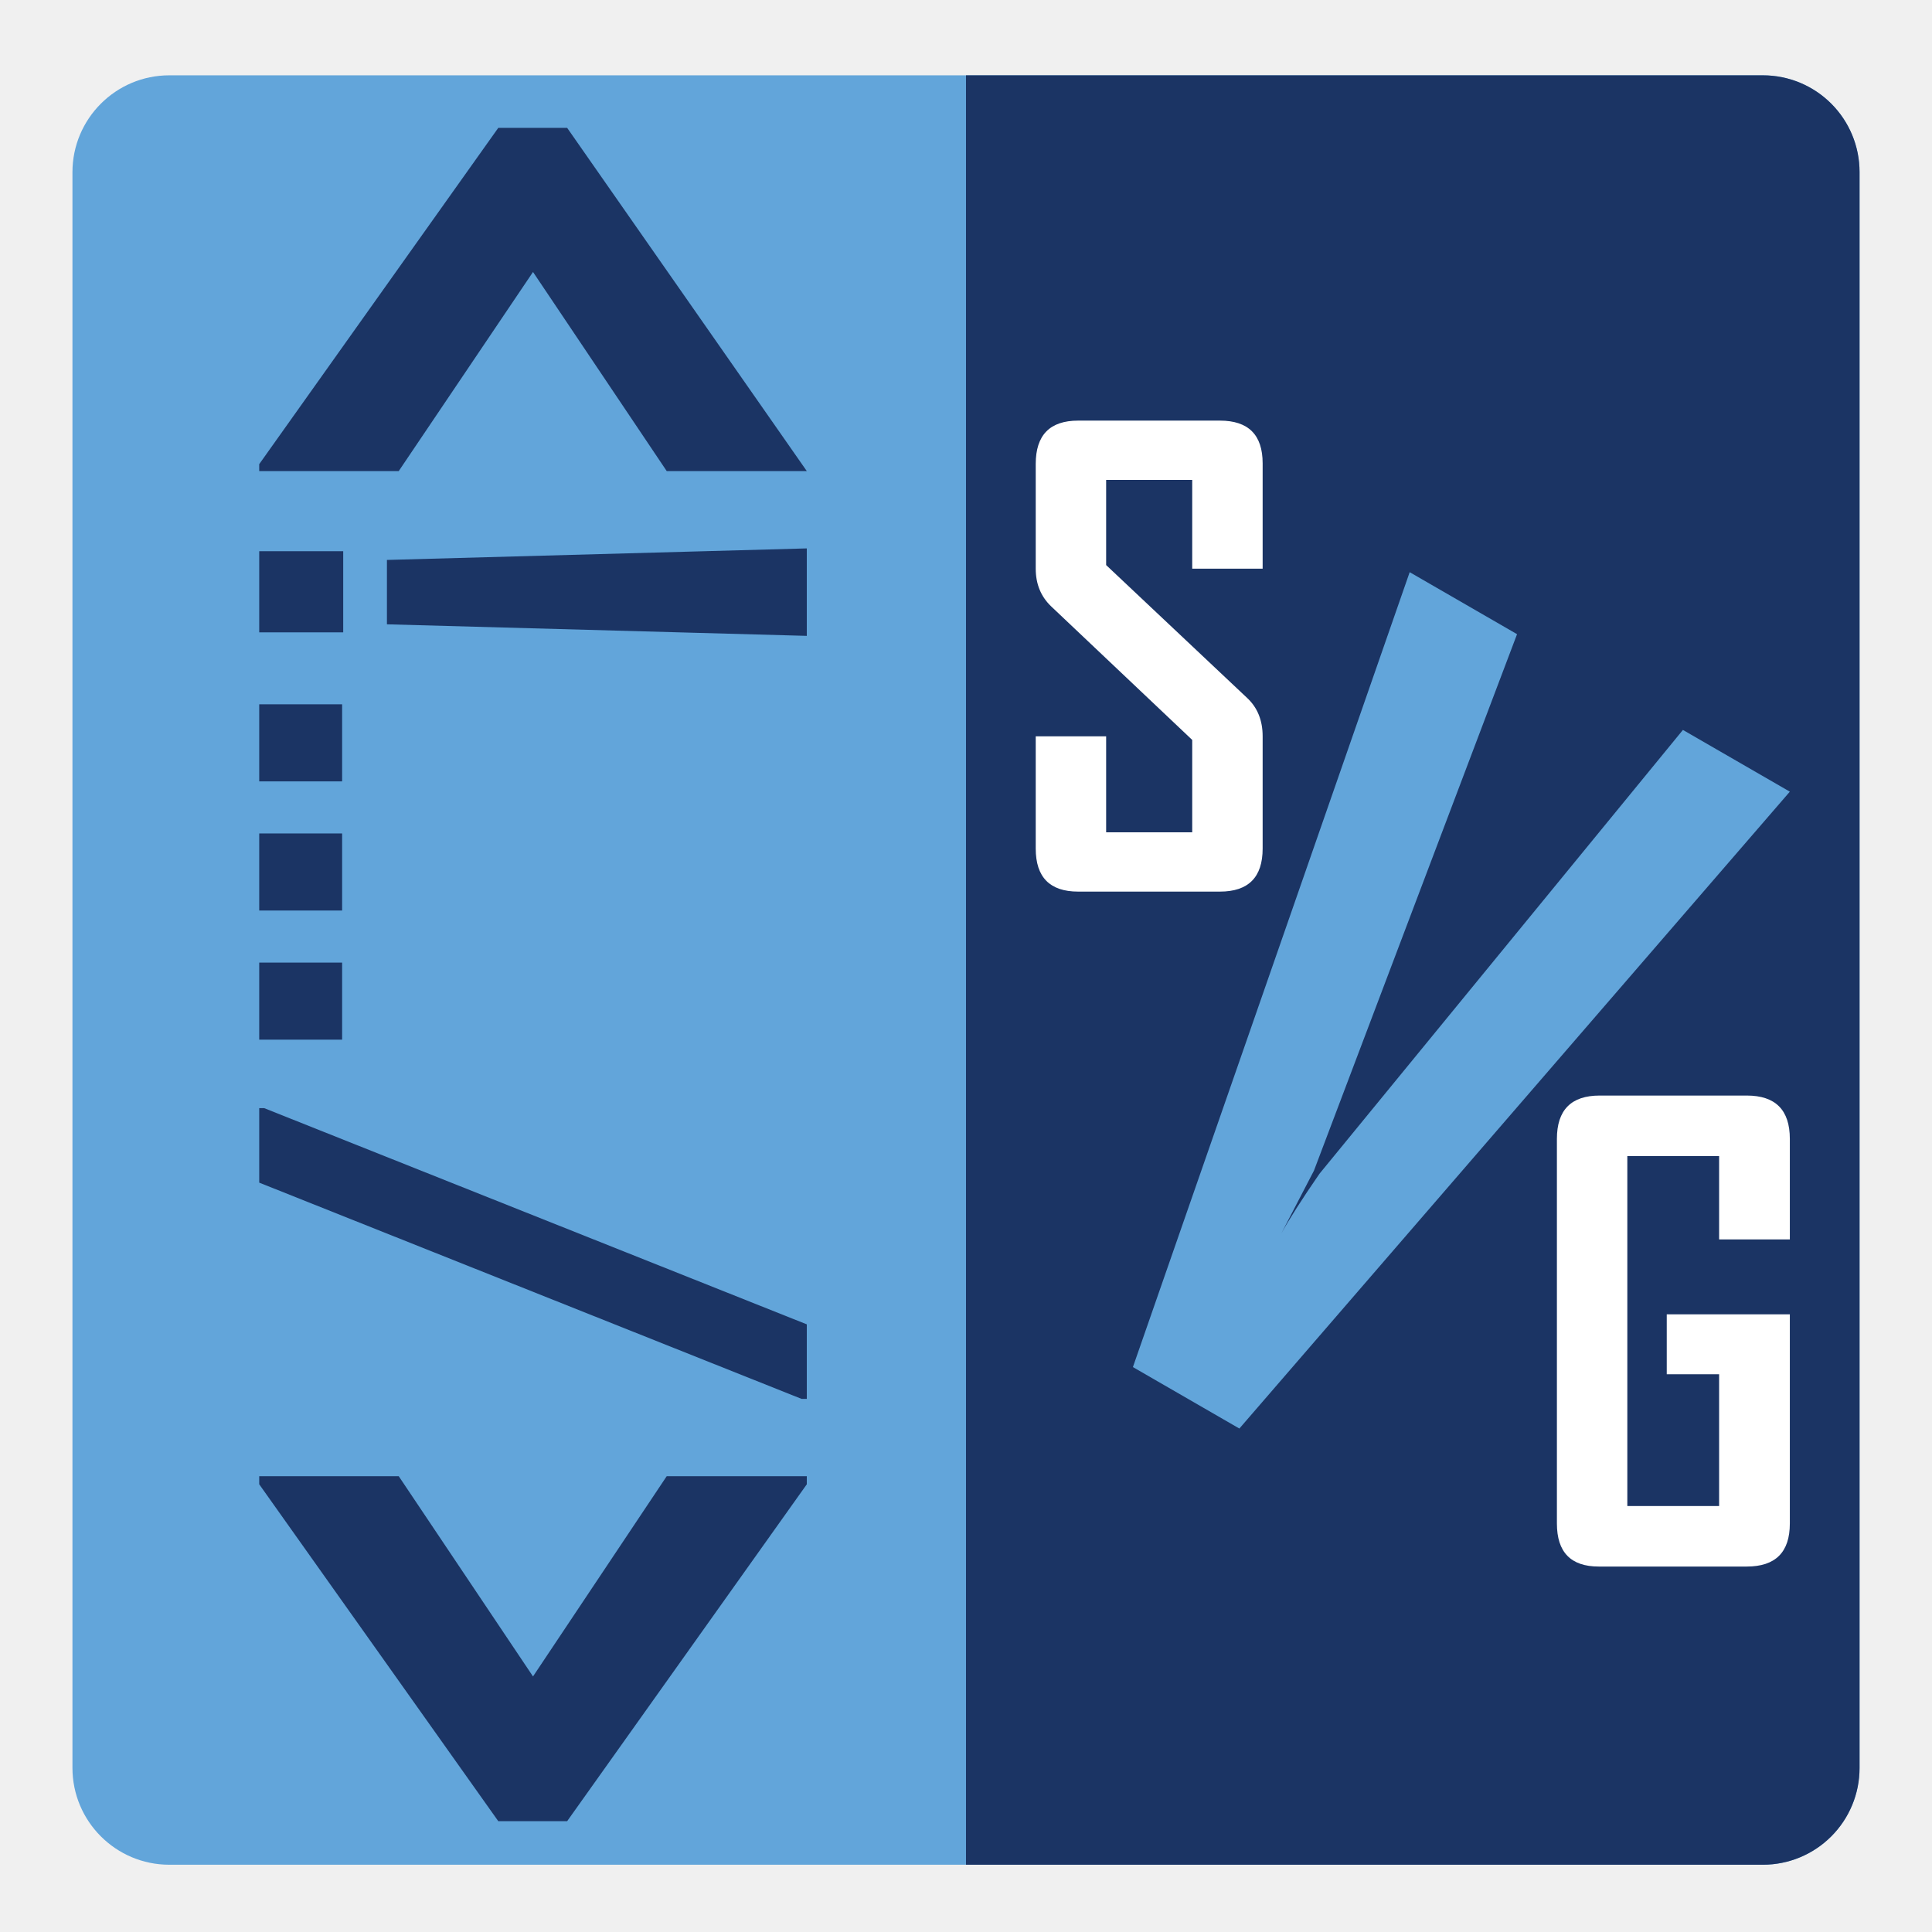
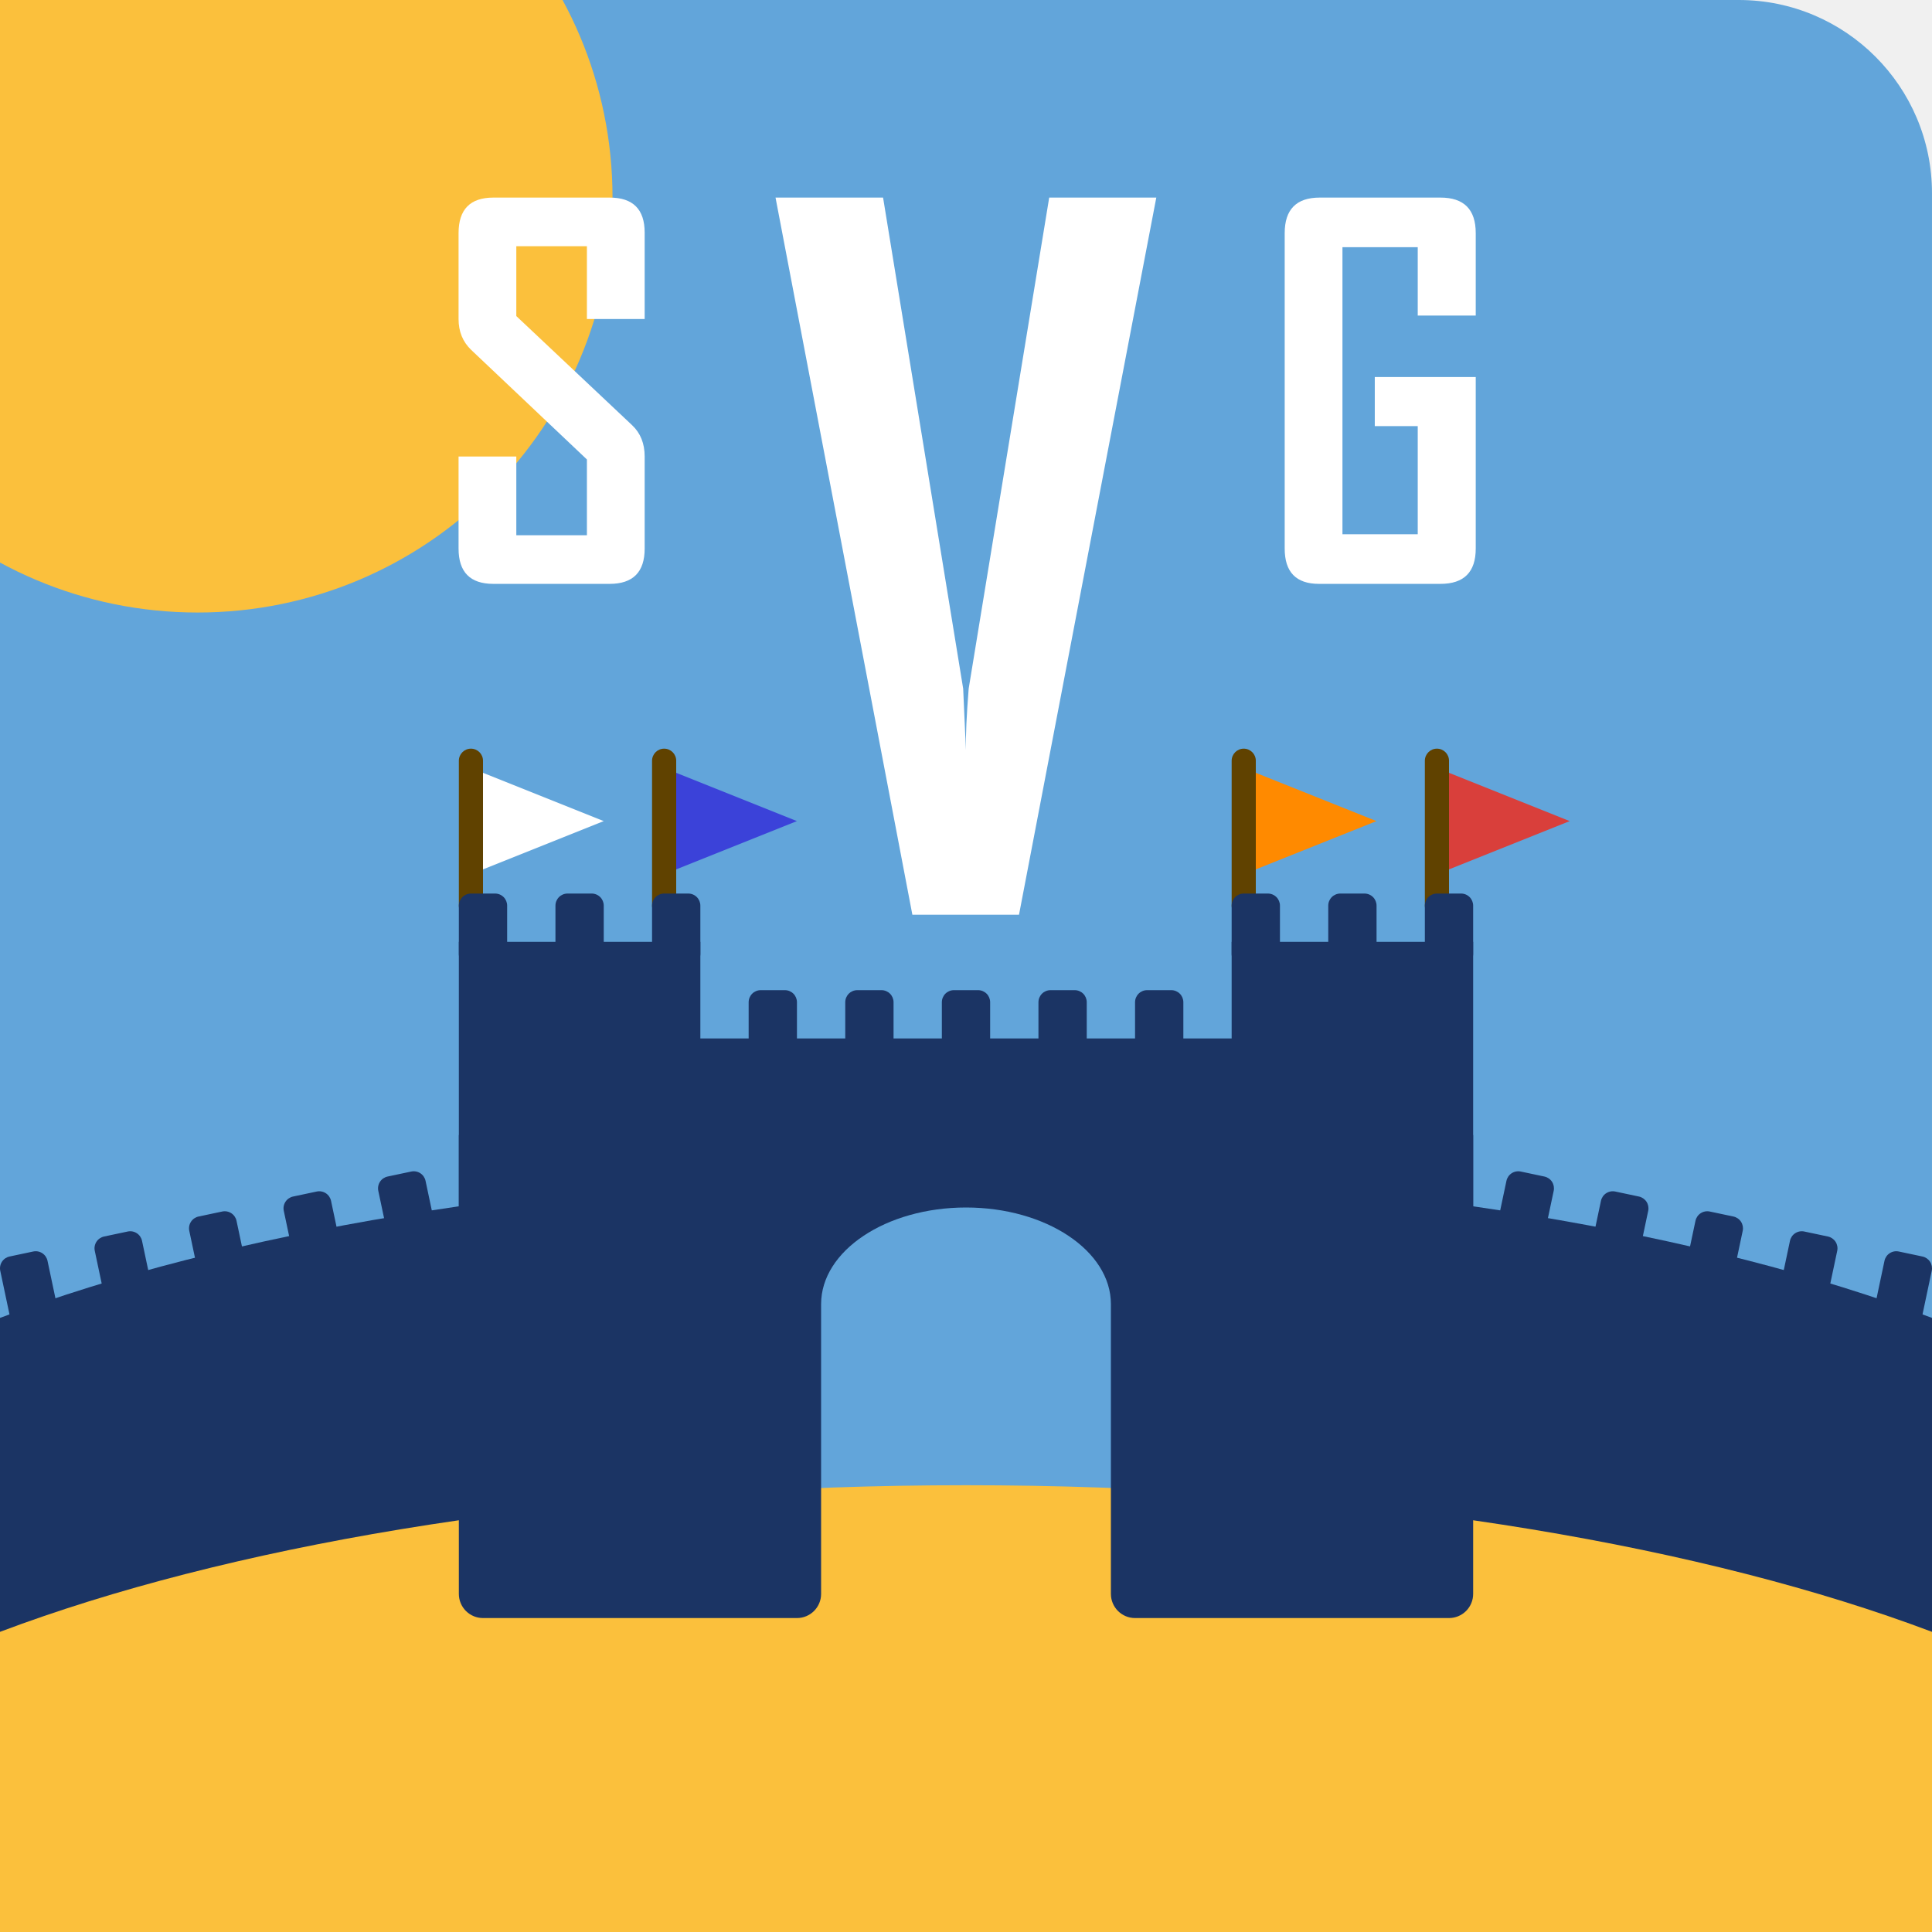
<svg xmlns="http://www.w3.org/2000/svg" version="1.1" width="80" height="80">
  <svg viewBox="0 0 80 80" version="1.1" xml:space="preserve" style="fill-rule:evenodd;clip-rule:evenodd;stroke-linejoin:round;stroke-miterlimit:2;">
-     <g id="SvgjsG1038" transform="matrix(0.96,0,0,0.96,-4.44977e-15,0)">
-       <rect x="0" y="0" width="83.333" height="83.333" style="fill:none;" />
-       <g id="SvgjsG1037" transform="matrix(4.34028,0,0,4.34028,-1.93133e-16,0)">
-         <g transform="matrix(0.233684,-3.08149e-33,0,0.233987,0.252632,0.280526)">
-           <path d="M73.879,2C76.155,2 78,3.843 78,6.116C78,19.342 78,60.658 78,73.884C78,76.157 76.155,78 73.879,78C60.649,78 19.351,78 6.121,78C3.845,78 2,76.157 2,73.884C2,60.658 2,19.342 2,6.116C2,3.843 3.845,2 6.121,2C19.351,2 60.649,2 73.879,2Z" style="fill:rgb(98,165,218);" />
+     <g id="SvgjsG1003" transform="matrix(0.96,0,0,0.96,-4.44977e-15,0)">
+       <path d="M83.333,8.333L83.333,75C83.333,79.599 79.599,83.333 75,83.333L8.333,83.333C3.734,83.333 0,79.599 0,75L0,8.333C0,3.734 3.734,0 8.333,0L75,0C79.599,0 83.333,3.734 83.333,8.333Z" style="fill:rgb(98,165,218);" />
+       <clipPath id="SvgjsClipPath1002">
+         <path d="M83.333,8.333L83.333,75C83.333,79.599 79.599,83.333 75,83.333L8.333,83.333C3.734,83.333 0,79.599 0,75L0,8.333C0,3.734 3.734,0 8.333,0L75,0C79.599,0 83.333,3.734 83.333,8.333Z" />
+       </clipPath>
+       <g clip-path="url(#_clip1)">
+         <g transform="matrix(1.40625,0,0,4.28241,-14.5833,-56.5394)">
+           <ellipse cx="40" cy="29.5" rx="40" ry="4.5" style="fill:rgb(27,52,100);" />
        </g>
-         <g transform="matrix(0.116842,0,3.08149e-33,0.233987,9.36632,0.280526)">
-           <path d="M69.784,2C71.963,2 74.053,2.432 75.594,3.202C77.134,3.971 78,5.015 78,6.103C78,19.318 78,60.682 78,73.897C78,74.985 77.134,76.029 75.594,76.798C74.053,77.568 71.963,78 69.784,78C50.125,78 2,78 2,78L2,2L69.784,2Z" style="fill:rgb(27,52,100);" />
+         <g transform="matrix(1.04167,0,0,1.04167,4.63518e-15,0)">
+           <rect x="27" y="46" width="26" height="20" style="fill:rgb(98,165,218);" />
        </g>
-         <g transform="matrix(8.36131e-17,1.3655,-1.3655,8.36131e-17,21.2966,-3.45976)">
-           <g transform="matrix(5.49335e-18,-0.0897133,0.0897133,5.49335e-18,6.53909,6.46573)">
+         <g transform="matrix(1.40625,0,0,4.28241,-14.5833,-42.9977)">
+           <ellipse cx="40" cy="29.5" rx="40" ry="4.5" style="fill:rgb(251,192,60);" />
+         </g>
+         <g transform="matrix(1.04167,0,0,0.771605,2.08333,30.4398)">
+           <path d="M32,49.65C32,50.396 31.552,51 31,51C28.273,51 20.727,51 18,51C17.735,51 17.48,50.858 17.293,50.605C17.105,50.351 17,50.008 17,49.65C17,44.186 17,24 17,24L59,24L59,49.65C59,50.008 58.895,50.351 58.707,50.605C58.52,50.858 58.265,51 58,51C55.273,51 47.727,51 45,51C44.448,51 44,50.396 44,49.65C44,45.539 44,33.45 44,33.45C44,30.47 41.311,28.05 38,28.05C34.689,28.05 32,30.47 32,33.45L32,49.65Z" style="fill:rgb(27,52,100);" />
+         </g>
+         <g transform="matrix(0.248016,0,0,0.578704,15.5754,26.7361)">
+           <rect x="17" y="24" width="42" height="27" style="fill:rgb(27,52,100);" />
+         </g>
+         <g>
+           <g>
+             <g transform="matrix(3.18918e-17,0.520833,-0.651042,3.98648e-17,41.6667,13.5417)">
+               <path d="M42,24L46,32L38,32L42,24Z" style="fill:white;" />
+             </g>
+             <g transform="matrix(1.04167,0,0,1.21528,-41.6667,-5.38194)">
+               <path d="M59.5,31C59.776,31 60,31.192 60,31.429C60,32.533 60,35.467 60,36.571C60,36.808 59.776,37 59.5,37C59.224,37 59,36.808 59,36.571C59,35.467 59,32.533 59,31.429C59,31.192 59.224,31 59.5,31Z" style="fill:rgb(96,66,0);" />
+             </g>
+           </g>
+           <g>
+             <g transform="matrix(3.18918e-17,0.520833,-0.651042,3.98648e-17,50,13.5417)">
+               <path d="M42,24L46,32L38,32L42,24Z" style="fill:rgb(59,66,217);" />
+             </g>
+             <g transform="matrix(1.04167,0,0,1.21528,-33.3333,-5.38194)">
+               <path d="M59.5,31C59.776,31 60,31.192 60,31.429C60,32.533 60,35.467 60,36.571C60,36.808 59.776,37 59.5,37C59.224,37 59,36.808 59,36.571C59,35.467 59,32.533 59,31.429C59,31.192 59.224,31 59.5,31Z" style="fill:rgb(96,66,0);" />
+             </g>
+           </g>
+           <g>
+             <g transform="matrix(3.18918e-17,0.520833,-0.651042,3.98648e-17,75,13.5417)">
+               <path d="M42,24L46,32L38,32L42,24Z" style="fill:rgb(255,138,0);" />
+             </g>
+             <g transform="matrix(1.04167,0,0,1.21528,-8.33333,-5.38194)">
+               <path d="M59.5,31C59.776,31 60,31.192 60,31.429C60,32.533 60,35.467 60,36.571C60,36.808 59.776,37 59.5,37C59.224,37 59,36.808 59,36.571C59,35.467 59,32.533 59,31.429C59,31.192 59.224,31 59.5,31Z" style="fill:rgb(96,66,0);" />
+             </g>
+           </g>
+           <g>
+             <g transform="matrix(3.18918e-17,0.520833,-0.651042,3.98648e-17,83.3333,13.5417)">
+               <path d="M42,24L46,32L38,32L42,24Z" style="fill:rgb(217,63,59);" />
+             </g>
+             <g transform="matrix(1.04167,0,0,1.21528,4.63518e-15,-5.38194)">
+               <path d="M59.5,31C59.776,31 60,31.192 60,31.429C60,32.533 60,35.467 60,36.571C60,36.808 59.776,37 59.5,37C59.224,37 59,36.808 59,36.571C59,35.467 59,32.533 59,31.429C59,31.192 59.224,31 59.5,31Z" style="fill:rgb(96,66,0);" />
+             </g>
+           </g>
+         </g>
+         <g transform="matrix(1,0,0,1,0,6.25)">
+           <g transform="matrix(0.0496032,0,0,0.115741,18.9484,29.5139)">
+             <path d="M48.5,24C51.284,24 53.955,24.474 55.925,25.318C57.894,26.162 59,27.307 59,28.5C59,33.494 59,41.506 59,46.5C59,47.693 57.894,48.838 55.925,49.682C53.955,50.526 51.284,51 48.5,51C42.086,51 33.914,51 27.5,51C24.716,51 22.045,50.526 20.075,49.682C18.106,48.838 17,47.693 17,46.5C17,41.506 17,33.494 17,28.5C17,27.307 18.106,26.162 20.075,25.318C22.045,24.474 24.716,24 27.5,24C33.914,24 42.086,24 48.5,24Z" style="fill:rgb(27,52,100);" />
+           </g>
+           <g transform="matrix(0.0496032,0,0,0.115741,23.1151,29.5139)">
+             <path d="M48.5,24C51.284,24 53.955,24.474 55.925,25.318C57.894,26.162 59,27.307 59,28.5C59,33.494 59,41.506 59,46.5C59,47.693 57.894,48.838 55.925,49.682C53.955,50.526 51.284,51 48.5,51C42.086,51 33.914,51 27.5,51C24.716,51 22.045,50.526 20.075,49.682C18.106,48.838 17,47.693 17,46.5C17,41.506 17,33.494 17,28.5C17,27.307 18.106,26.162 20.075,25.318C22.045,24.474 24.716,24 27.5,24C33.914,24 42.086,24 48.5,24Z" style="fill:rgb(27,52,100);" />
+           </g>
+           <g transform="matrix(0.0496032,0,0,0.115741,27.2817,29.5139)">
+             <path d="M48.5,24C51.284,24 53.955,24.474 55.925,25.318C57.894,26.162 59,27.307 59,28.5C59,33.494 59,41.506 59,46.5C59,47.693 57.894,48.838 55.925,49.682C53.955,50.526 51.284,51 48.5,51C42.086,51 33.914,51 27.5,51C24.716,51 22.045,50.526 20.075,49.682C18.106,48.838 17,47.693 17,46.5C17,41.506 17,33.494 17,28.5C17,27.307 18.106,26.162 20.075,25.318C22.045,24.474 24.716,24 27.5,24C33.914,24 42.086,24 48.5,24Z" style="fill:rgb(27,52,100);" />
+           </g>
+         </g>
+         <g transform="matrix(1,0,0,1,0,6.25)">
+           <g transform="matrix(0.0496032,0,0,0.115741,60.6151,29.5139)">
+             <path d="M48.5,24C51.284,24 53.955,24.474 55.925,25.318C57.894,26.162 59,27.307 59,28.5C59,33.494 59,41.506 59,46.5C59,47.693 57.894,48.838 55.925,49.682C53.955,50.526 51.284,51 48.5,51C42.086,51 33.914,51 27.5,51C24.716,51 22.045,50.526 20.075,49.682C18.106,48.838 17,47.693 17,46.5C17,41.506 17,33.494 17,28.5C17,27.307 18.106,26.162 20.075,25.318C22.045,24.474 24.716,24 27.5,24C33.914,24 42.086,24 48.5,24Z" style="fill:rgb(27,52,100);" />
+           </g>
+           <g transform="matrix(0.0496032,0,0,0.115741,52.2817,29.5139)">
+             <path d="M48.5,24C51.284,24 53.955,24.474 55.925,25.318C57.894,26.162 59,27.307 59,28.5C59,33.494 59,41.506 59,46.5C59,47.693 57.894,48.838 55.925,49.682C53.955,50.526 51.284,51 48.5,51C42.086,51 33.914,51 27.5,51C24.716,51 22.045,50.526 20.075,49.682C18.106,48.838 17,47.693 17,46.5C17,41.506 17,33.494 17,28.5C17,27.307 18.106,26.162 20.075,25.318C22.045,24.474 24.716,24 27.5,24C33.914,24 42.086,24 48.5,24Z" style="fill:rgb(27,52,100);" />
+           </g>
+           <g transform="matrix(0.0496032,0,0,0.115741,56.4484,29.5139)">
+             <path d="M48.5,24C51.284,24 53.955,24.474 55.925,25.318C57.894,26.162 59,27.307 59,28.5C59,33.494 59,41.506 59,46.5C59,47.693 57.894,48.838 55.925,49.682C53.955,50.526 51.284,51 48.5,51C42.086,51 33.914,51 27.5,51C24.716,51 22.045,50.526 20.075,49.682C18.106,48.838 17,47.693 17,46.5C17,41.506 17,33.494 17,28.5C17,27.307 18.106,26.162 20.075,25.318C22.045,24.474 24.716,24 27.5,24C33.914,24 42.086,24 48.5,24Z" style="fill:rgb(27,52,100);" />
+           </g>
+         </g>
+         <g transform="matrix(0.248016,0,0,0.578704,48.9087,26.7361)">
+           <rect x="17" y="24" width="42" height="27" style="fill:rgb(27,52,100);" />
+         </g>
+         <g transform="matrix(1,0,0,1,0,3.125)">
+           <g transform="matrix(0.0496032,0,0,0.115741,31.4484,36.8056)">
+             <path d="M48.5,24C51.284,24 53.955,24.474 55.925,25.318C57.894,26.162 59,27.307 59,28.5C59,33.494 59,41.506 59,46.5C59,47.693 57.894,48.838 55.925,49.682C53.955,50.526 51.284,51 48.5,51C42.086,51 33.914,51 27.5,51C24.716,51 22.045,50.526 20.075,49.682C18.106,48.838 17,47.693 17,46.5C17,41.506 17,33.494 17,28.5C17,27.307 18.106,26.162 20.075,25.318C22.045,24.474 24.716,24 27.5,24C33.914,24 42.086,24 48.5,24Z" style="fill:rgb(27,52,100);" />
+           </g>
+           <g transform="matrix(0.0496032,0,0,0.115741,35.6151,36.8056)">
+             <path d="M48.5,24C51.284,24 53.955,24.474 55.925,25.318C57.894,26.162 59,27.307 59,28.5C59,33.494 59,41.506 59,46.5C59,47.693 57.894,48.838 55.925,49.682C53.955,50.526 51.284,51 48.5,51C42.086,51 33.914,51 27.5,51C24.716,51 22.045,50.526 20.075,49.682C18.106,48.838 17,47.693 17,46.5C17,41.506 17,33.494 17,28.5C17,27.307 18.106,26.162 20.075,25.318C22.045,24.474 24.716,24 27.5,24C33.914,24 42.086,24 48.5,24Z" style="fill:rgb(27,52,100);" />
+           </g>
+           <g transform="matrix(0.0496032,0,0,0.115741,48.1151,36.8056)">
+             <path d="M48.5,24C51.284,24 53.955,24.474 55.925,25.318C57.894,26.162 59,27.307 59,28.5C59,33.494 59,41.506 59,46.5C59,47.693 57.894,48.838 55.925,49.682C53.955,50.526 51.284,51 48.5,51C42.086,51 33.914,51 27.5,51C24.716,51 22.045,50.526 20.075,49.682C18.106,48.838 17,47.693 17,46.5C17,41.506 17,33.494 17,28.5C17,27.307 18.106,26.162 20.075,25.318C22.045,24.474 24.716,24 27.5,24C33.914,24 42.086,24 48.5,24Z" style="fill:rgb(27,52,100);" />
+           </g>
+           <g transform="matrix(0.0496032,0,0,0.115741,39.7817,36.8056)">
+             <path d="M48.5,24C51.284,24 53.955,24.474 55.925,25.318C57.894,26.162 59,27.307 59,28.5C59,33.494 59,41.506 59,46.5C59,47.693 57.894,48.838 55.925,49.682C53.955,50.526 51.284,51 48.5,51C42.086,51 33.914,51 27.5,51C24.716,51 22.045,50.526 20.075,49.682C18.106,48.838 17,47.693 17,46.5C17,41.506 17,33.494 17,28.5C17,27.307 18.106,26.162 20.075,25.318C22.045,24.474 24.716,24 27.5,24C33.914,24 42.086,24 48.5,24Z" style="fill:rgb(27,52,100);" />
+           </g>
+           <g transform="matrix(0.0496032,0,0,0.115741,43.9484,36.8056)">
+             <path d="M48.5,24C51.284,24 53.955,24.474 55.925,25.318C57.894,26.162 59,27.307 59,28.5C59,33.494 59,41.506 59,46.5C59,47.693 57.894,48.838 55.925,49.682C53.955,50.526 51.284,51 48.5,51C42.086,51 33.914,51 27.5,51C24.716,51 22.045,50.526 20.075,49.682C18.106,48.838 17,47.693 17,46.5C17,41.506 17,33.494 17,28.5C17,27.307 18.106,26.162 20.075,25.318C22.045,24.474 24.716,24 27.5,24C33.914,24 42.086,24 48.5,24Z" style="fill:rgb(27,52,100);" />
+           </g>
+         </g>
+         <g transform="matrix(0.978351,-0.206951,0.206951,0.978351,-39.8809,22.2611)">
+           <g transform="matrix(0.0496032,0,0,0.115741,31.4484,36.8056)">
+             <path d="M48.5,24C51.284,24 53.955,24.474 55.925,25.318C57.894,26.162 59,27.307 59,28.5C59,33.494 59,41.506 59,46.5C59,47.693 57.894,48.838 55.925,49.682C53.955,50.526 51.284,51 48.5,51C42.086,51 33.914,51 27.5,51C24.716,51 22.045,50.526 20.075,49.682C18.106,48.838 17,47.693 17,46.5C17,41.506 17,33.494 17,28.5C17,27.307 18.106,26.162 20.075,25.318C22.045,24.474 24.716,24 27.5,24C33.914,24 42.086,24 48.5,24Z" style="fill:rgb(27,52,100);" />
+           </g>
+           <g transform="matrix(0.0496032,0,0,0.115741,35.6151,36.8056)">
+             <path d="M48.5,24C51.284,24 53.955,24.474 55.925,25.318C57.894,26.162 59,27.307 59,28.5C59,33.494 59,41.506 59,46.5C59,47.693 57.894,48.838 55.925,49.682C53.955,50.526 51.284,51 48.5,51C42.086,51 33.914,51 27.5,51C24.716,51 22.045,50.526 20.075,49.682C18.106,48.838 17,47.693 17,46.5C17,41.506 17,33.494 17,28.5C17,27.307 18.106,26.162 20.075,25.318C22.045,24.474 24.716,24 27.5,24C33.914,24 42.086,24 48.5,24Z" style="fill:rgb(27,52,100);" />
+           </g>
+           <g transform="matrix(0.0496032,0,0,0.115741,48.1151,36.8056)">
+             <path d="M48.5,24C51.284,24 53.955,24.474 55.925,25.318C57.894,26.162 59,27.307 59,28.5C59,33.494 59,41.506 59,46.5C59,47.693 57.894,48.838 55.925,49.682C53.955,50.526 51.284,51 48.5,51C42.086,51 33.914,51 27.5,51C24.716,51 22.045,50.526 20.075,49.682C18.106,48.838 17,47.693 17,46.5C17,41.506 17,33.494 17,28.5C17,27.307 18.106,26.162 20.075,25.318C22.045,24.474 24.716,24 27.5,24C33.914,24 42.086,24 48.5,24Z" style="fill:rgb(27,52,100);" />
+           </g>
+           <g transform="matrix(0.0496032,1.37676e-18,0,0.115741,39.7817,36.8056)">
+             <path d="M48.5,24C51.284,24 53.955,24.474 55.925,25.318C57.894,26.162 59,27.307 59,28.5C59,33.494 59,41.506 59,46.5C59,47.693 57.894,48.838 55.925,49.682C53.955,50.526 51.284,51 48.5,51C42.086,51 33.914,51 27.5,51C24.716,51 22.045,50.526 20.075,49.682C18.106,48.838 17,47.693 17,46.5C17,41.506 17,33.494 17,28.5C17,27.307 18.106,26.162 20.075,25.318C22.045,24.474 24.716,24 27.5,24C33.914,24 42.086,24 48.5,24Z" style="fill:rgb(27,52,100);" />
+           </g>
+           <g transform="matrix(0.0496032,0,0,0.115741,43.9484,36.8056)">
+             <path d="M48.5,24C51.284,24 53.955,24.474 55.925,25.318C57.894,26.162 59,27.307 59,28.5C59,33.494 59,41.506 59,46.5C59,47.693 57.894,48.838 55.925,49.682C53.955,50.526 51.284,51 48.5,51C42.086,51 33.914,51 27.5,51C24.716,51 22.045,50.526 20.075,49.682C18.106,48.838 17,47.693 17,46.5C17,41.506 17,33.494 17,28.5C17,27.307 18.106,26.162 20.075,25.318C22.045,24.474 24.716,24 27.5,24C33.914,24 42.086,24 48.5,24Z" style="fill:rgb(27,52,100);" />
+           </g>
+         </g>
+         <g transform="matrix(-0.978351,-0.206951,-0.206951,0.978351,123.214,22.2611)">
+           <g transform="matrix(0.0496032,0,0,0.115741,31.4484,36.8056)">
+             <path d="M48.5,24C51.284,24 53.955,24.474 55.925,25.318C57.894,26.162 59,27.307 59,28.5C59,33.494 59,41.506 59,46.5C59,47.693 57.894,48.838 55.925,49.682C53.955,50.526 51.284,51 48.5,51C42.086,51 33.914,51 27.5,51C24.716,51 22.045,50.526 20.075,49.682C18.106,48.838 17,47.693 17,46.5C17,41.506 17,33.494 17,28.5C17,27.307 18.106,26.162 20.075,25.318C22.045,24.474 24.716,24 27.5,24C33.914,24 42.086,24 48.5,24Z" style="fill:rgb(27,52,100);" />
+           </g>
+           <g transform="matrix(0.0496032,0,0,0.115741,35.6151,36.8056)">
+             <path d="M48.5,24C51.284,24 53.955,24.474 55.925,25.318C57.894,26.162 59,27.307 59,28.5C59,33.494 59,41.506 59,46.5C59,47.693 57.894,48.838 55.925,49.682C53.955,50.526 51.284,51 48.5,51C42.086,51 33.914,51 27.5,51C24.716,51 22.045,50.526 20.075,49.682C18.106,48.838 17,47.693 17,46.5C17,41.506 17,33.494 17,28.5C17,27.307 18.106,26.162 20.075,25.318C22.045,24.474 24.716,24 27.5,24C33.914,24 42.086,24 48.5,24Z" style="fill:rgb(27,52,100);" />
+           </g>
+           <g transform="matrix(0.0496032,0,0,0.115741,48.1151,36.8056)">
+             <path d="M48.5,24C51.284,24 53.955,24.474 55.925,25.318C57.894,26.162 59,27.307 59,28.5C59,33.494 59,41.506 59,46.5C59,47.693 57.894,48.838 55.925,49.682C53.955,50.526 51.284,51 48.5,51C42.086,51 33.914,51 27.5,51C24.716,51 22.045,50.526 20.075,49.682C18.106,48.838 17,47.693 17,46.5C17,41.506 17,33.494 17,28.5C17,27.307 18.106,26.162 20.075,25.318C22.045,24.474 24.716,24 27.5,24C33.914,24 42.086,24 48.5,24Z" style="fill:rgb(27,52,100);" />
+           </g>
+           <g transform="matrix(0.0496032,1.37676e-18,0,0.115741,39.7817,36.8056)">
+             <path d="M48.5,24C51.284,24 53.955,24.474 55.925,25.318C57.894,26.162 59,27.307 59,28.5C59,33.494 59,41.506 59,46.5C59,47.693 57.894,48.838 55.925,49.682C53.955,50.526 51.284,51 48.5,51C42.086,51 33.914,51 27.5,51C24.716,51 22.045,50.526 20.075,49.682C18.106,48.838 17,47.693 17,46.5C17,41.506 17,33.494 17,28.5C17,27.307 18.106,26.162 20.075,25.318C22.045,24.474 24.716,24 27.5,24C33.914,24 42.086,24 48.5,24Z" style="fill:rgb(27,52,100);" />
+           </g>
+           <g transform="matrix(0.0496032,0,0,0.115741,43.9484,36.8056)">
+             <path d="M48.5,24C51.284,24 53.955,24.474 55.925,25.318C57.894,26.162 59,27.307 59,28.5C59,33.494 59,41.506 59,46.5C59,47.693 57.894,48.838 55.925,49.682C53.955,50.526 51.284,51 48.5,51C42.086,51 33.914,51 27.5,51C24.716,51 22.045,50.526 20.075,49.682C18.106,48.838 17,47.693 17,46.5C17,41.506 17,33.494 17,28.5C17,27.307 18.106,26.162 20.075,25.318C22.045,24.474 24.716,24 27.5,24C33.914,24 42.086,24 48.5,24Z" style="fill:rgb(27,52,100);" />
+           </g>
+         </g>
+         <g transform="matrix(0.595238,0,0,0.192901,19.0476,40.162)">
+           <rect x="17" y="24" width="42" height="27" style="fill:rgb(27,52,100);" />
+         </g>
+         <g transform="matrix(1.98861,0,0,1.98861,-23.2952,-21.3066)">
+           <circle cx="16" cy="15" r="9" style="fill:rgb(251,192,60);" />
+         </g>
+         <g transform="matrix(1.07221,0,0,1.07221,-3.01238,-19.3989)">
+           <g transform="matrix(0.406712,-4.16334e-17,1.249e-16,0.406712,28.4767,30.3216)">
            <path d="M0.656,24.192C0.656,26.519 -0.5,27.683 -2.811,27.683L-14.31,27.683C-16.605,27.683 -17.752,26.519 -17.752,24.192L-17.752,15.085L-12.04,15.085L-12.04,22.873L-5.057,22.873L-5.057,15.378L-16.507,4.538C-17.337,3.741 -17.752,2.724 -17.752,1.487L-17.752,-7.01C-17.752,-9.353 -16.605,-10.525 -14.31,-10.525L-2.811,-10.525C-0.5,-10.525 0.656,-9.37 0.656,-7.058L0.656,1.487L-5.057,1.487L-5.057,-5.716L-12.04,-5.716L-12.04,1.194L-0.589,11.985C0.241,12.766 0.656,13.799 0.656,15.085L0.656,24.192Z" style="fill:white;fill-rule:nonzero;" />
          </g>
-           <g transform="matrix(5.49335e-18,-0.0897133,0.0897133,5.49335e-18,11.4512,6.72684)">
+           <g transform="matrix(0.406712,1.57975e-17,-1.57975e-16,0.406712,43.3313,30.3216)">
            <path d="M46.334,24.192C46.334,26.519 45.171,27.683 42.843,27.683L30.832,27.683C28.569,27.683 27.438,26.519 27.438,24.192L27.438,-7.01C27.438,-9.353 28.594,-10.525 30.905,-10.525L42.843,-10.525C45.171,-10.525 46.334,-9.353 46.334,-7.01L46.334,1.145L40.597,1.145L40.597,-5.618L33.151,-5.618L33.151,22.776L40.597,22.776L40.597,12.082L36.349,12.082L36.349,7.224L46.334,7.224L46.334,24.192Z" style="fill:white;fill-rule:nonzero;" />
          </g>
-           <g transform="matrix(0.0786414,-0.136211,0.136211,0.0786414,7.82461,6.69613)">
-             <path d="M24.215,-10.525L16.891,27.732L11.203,27.732L3.903,-10.525L9.64,-10.525L13.913,15.671C13.945,16.42 13.994,17.51 14.059,18.943C14.043,18.194 14.092,17.103 14.206,15.671L18.502,-10.525L24.215,-10.525Z" style="fill:rgb(98,165,218);fill-rule:nonzero;" />
-           </g>
-         </g>
-         <g transform="matrix(9.23727e-18,0.150856,-0.150856,9.23727e-18,6.24873,0.246317)">
-           <g transform="matrix(1,0,0,1,0,10.7922)">
-             <g transform="matrix(1.56185,0,0,1.56185,-7.74432,-4.71923)">
-               <path d="M23.783,11.699L23.49,11.699L9.306,1.616L9.306,-1.289L23.783,-11.397L23.783,-5.489L15.385,0.151L23.783,5.815L23.783,11.699Z" style="fill:rgb(27,52,100);fill-rule:nonzero;" />
-             </g>
-             <g transform="matrix(0.944096,0,0,0.944096,7.89135,-2.17122)">
-               <path d="M34.281,-21.553L33.475,7.744L28.983,7.744L28.178,-21.553L34.281,-21.553ZM34.037,16.655L28.373,16.655L28.373,10.795L34.037,10.795L34.037,16.655Z" style="fill:rgb(27,52,100);fill-rule:nonzero;" />
-             </g>
-           </g>
-           <g transform="matrix(1,0,0,1,61.1192,-41.0616)">
-             <g transform="matrix(0.944096,0,0,0.944096,-7.6424,2.47772)">
-               <path d="M39.237,28.813L24.149,66.655L18.949,66.655L18.949,66.313L34.037,28.447L39.237,28.447L39.237,28.813Z" style="fill:rgb(27,52,100);fill-rule:nonzero;" />
-             </g>
-             <g transform="matrix(1.56185,0,0,1.56185,-31.5553,-30.958)">
-               <path d="M56.84,51.616L42.631,61.699L42.289,61.699L42.289,55.815L50.736,50.151L42.289,44.511L42.289,38.603L42.631,38.603L56.84,48.711L56.84,51.616Z" style="fill:rgb(27,52,100);fill-rule:nonzero;" />
-             </g>
-           </g>
-           <g transform="matrix(0.924306,0,0,0.924306,17.0792,-30.4647)">
-             <rect x="29.953" y="53.39" width="5.493" height="5.908" style="fill:rgb(27,52,100);fill-rule:nonzero;" />
-             <rect x="39.157" y="53.39" width="5.493" height="5.908" style="fill:rgb(27,52,100);fill-rule:nonzero;" />
-             <rect x="48.361" y="53.39" width="5.493" height="5.908" style="fill:rgb(27,52,100);fill-rule:nonzero;" />
+           <g transform="matrix(0.75413,1.53444e-16,-2.03632e-17,0.75413,31.0643,33.9783)">
+             <path d="M24.215,-10.525L16.891,27.732L11.203,27.732L3.903,-10.525L9.64,-10.525L13.913,15.671C13.945,16.42 13.994,17.51 14.059,18.943C14.043,18.194 14.092,17.103 14.206,15.671L18.502,-10.525L24.215,-10.525Z" style="fill:white;fill-rule:nonzero;" />
          </g>
        </g>
      </g>
    </g>
  </svg>
  <style>@media (prefers-color-scheme: light) { :root { filter: none; } }
@media (prefers-color-scheme: dark) { :root { filter: none; } }
</style>
</svg>
